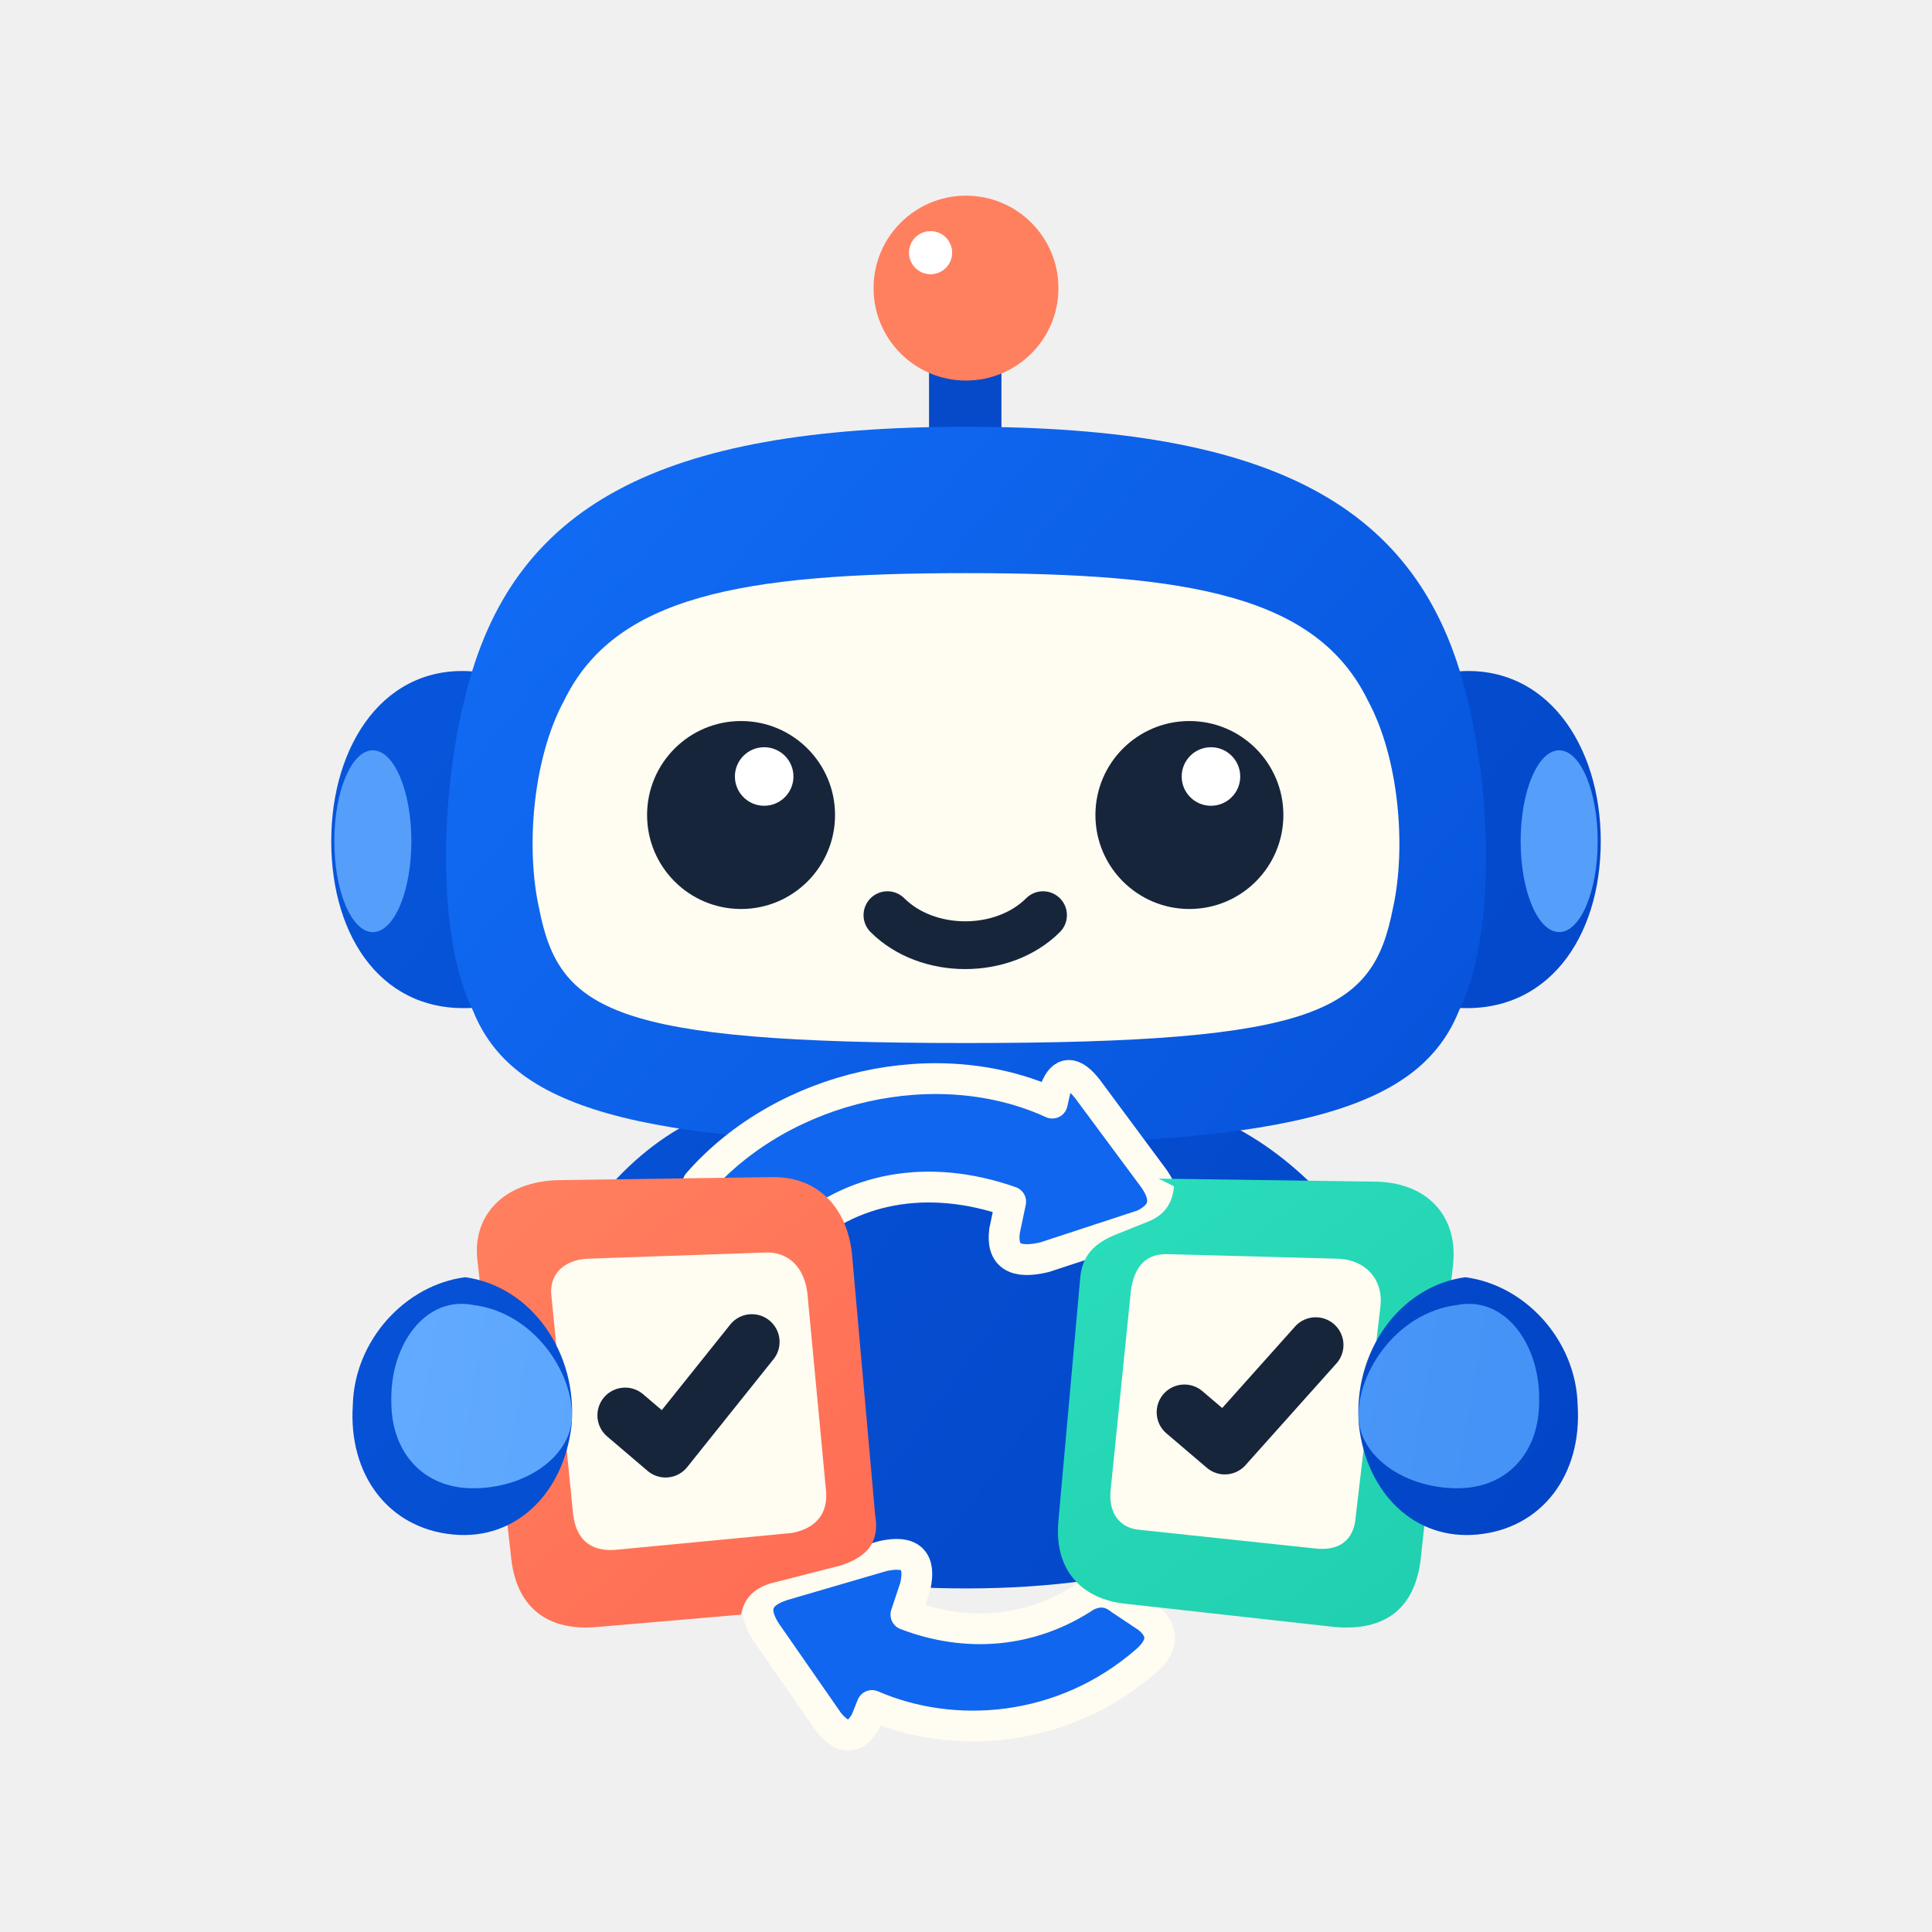
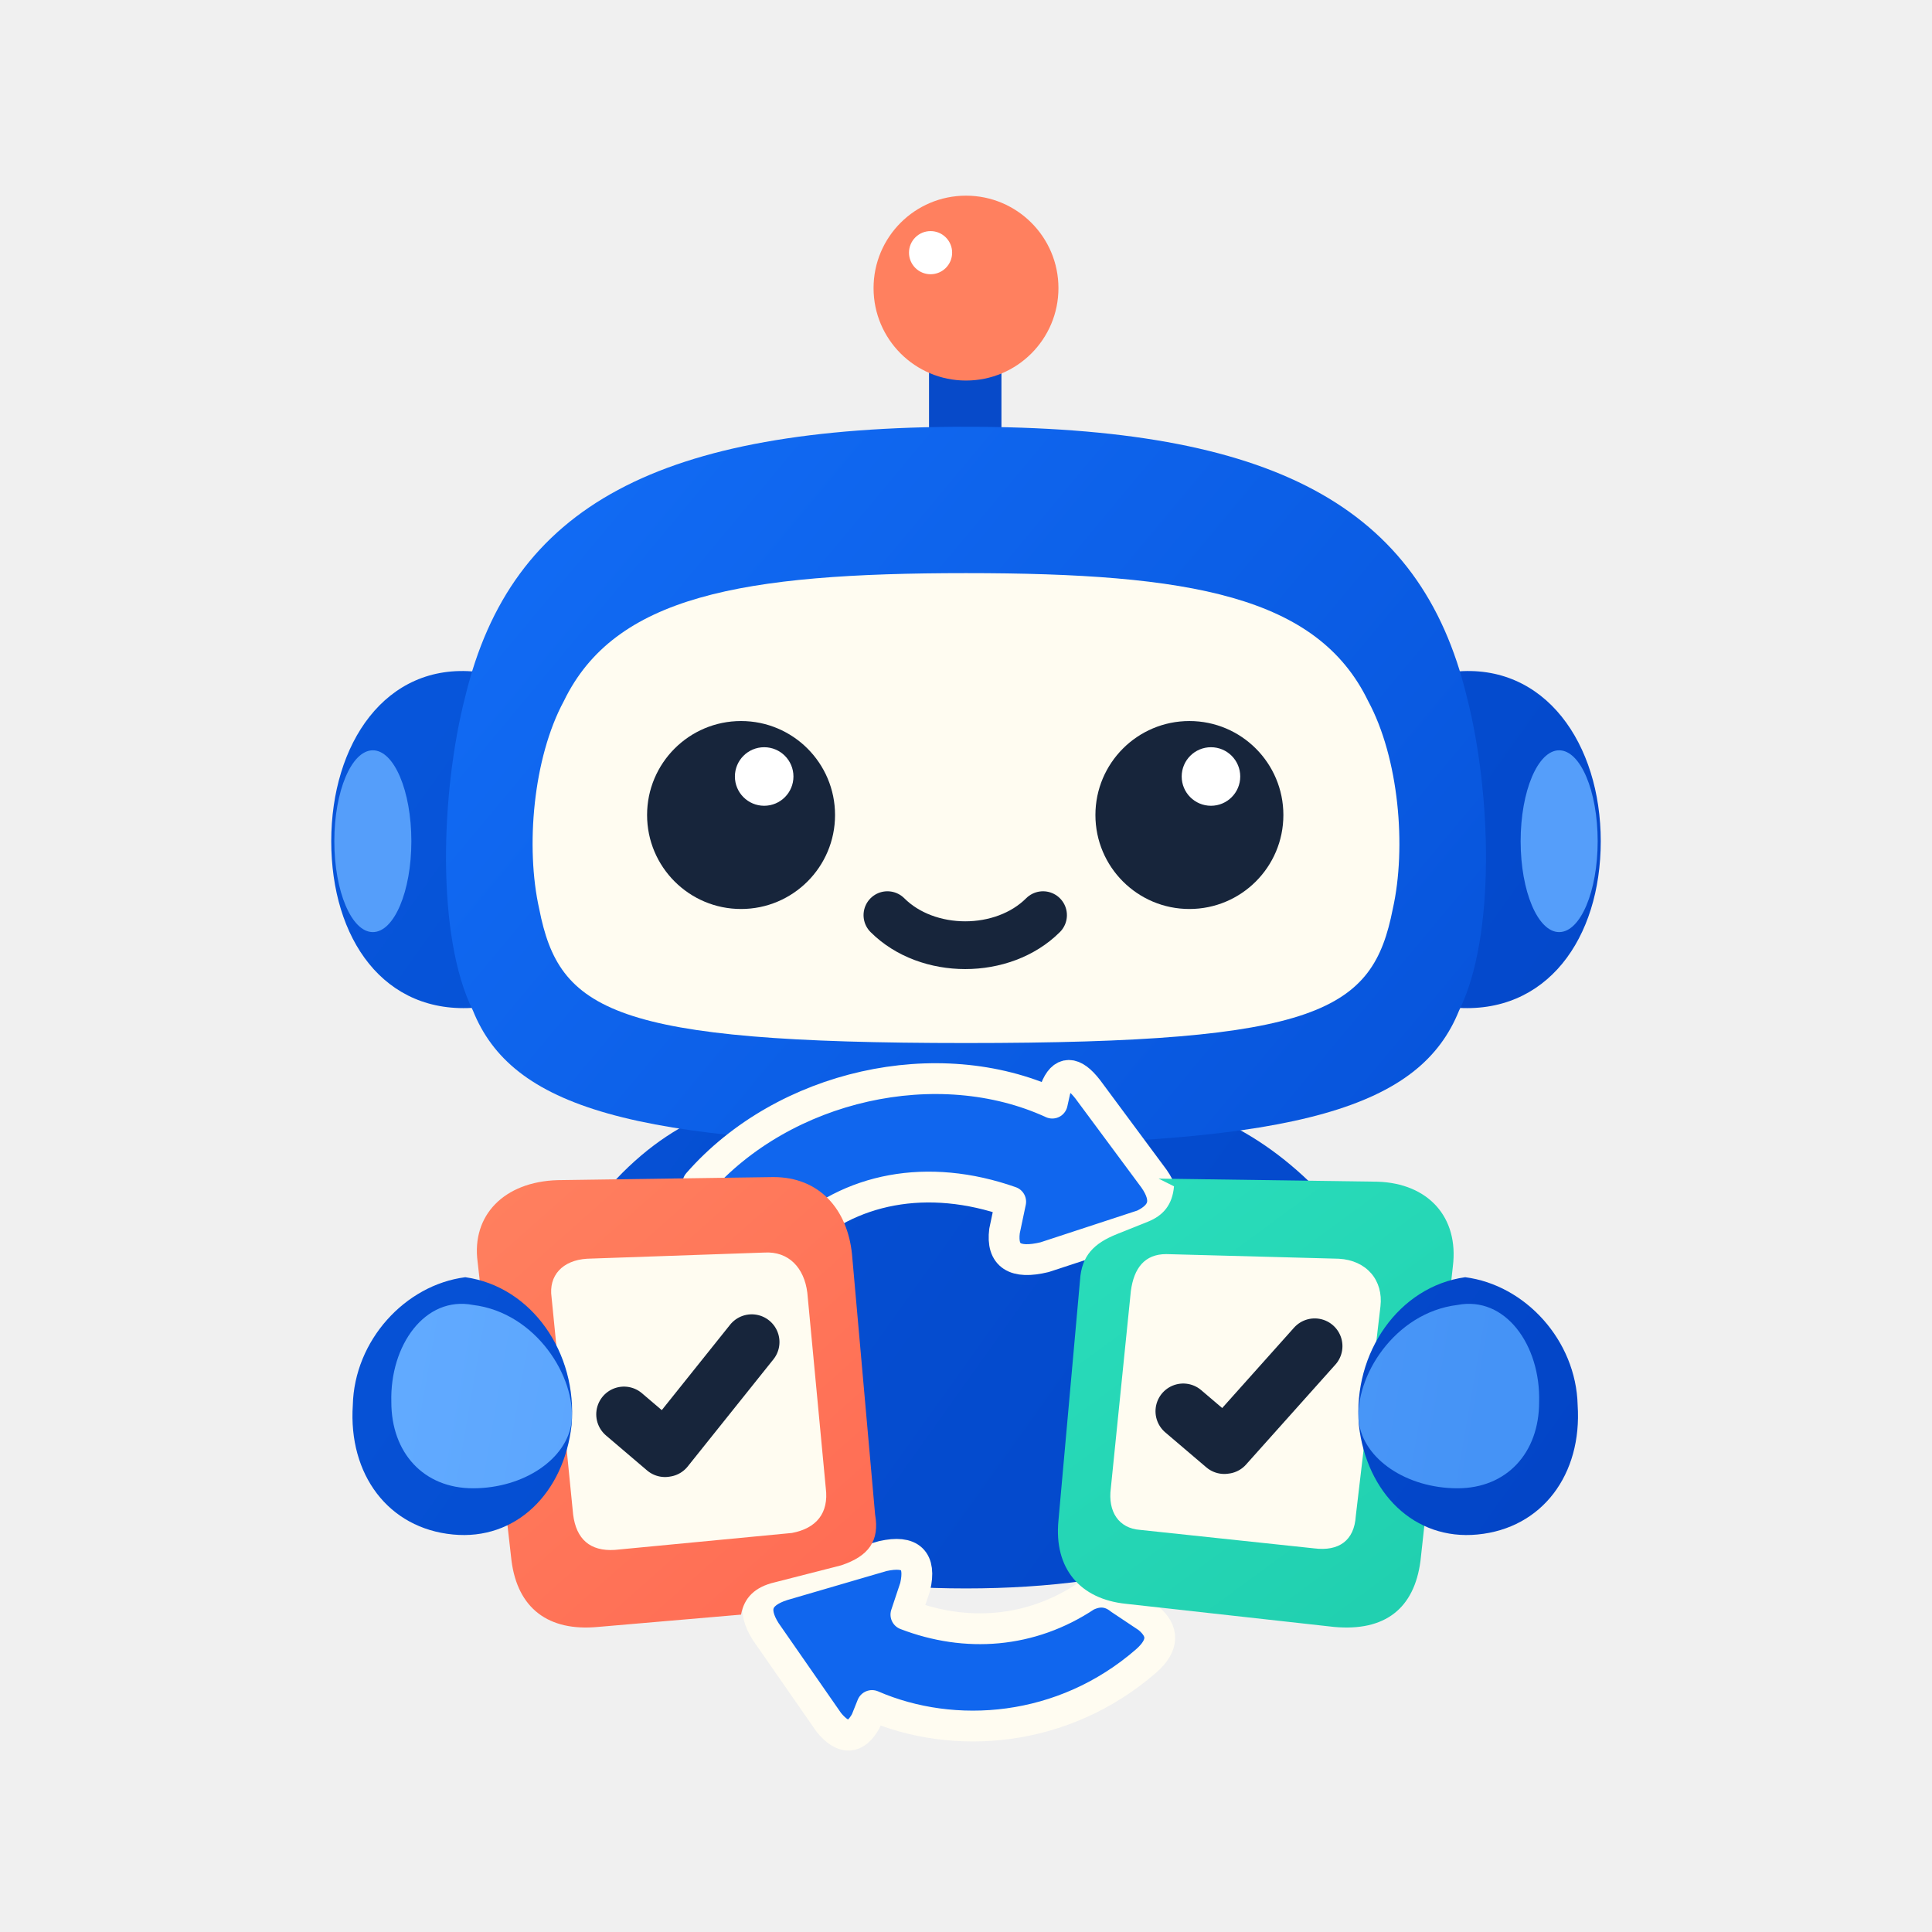
<svg xmlns="http://www.w3.org/2000/svg" viewBox="0 0 1254 1254" fill="none" role="img" aria-labelledby="title desc" class="playing">
  <defs>
    <linearGradient id="blue" gradientUnits="userSpaceOnUse" x1="350" y1="277" x2="910" y2="744">
      <stop offset="0" stop-color="#126CF5" />
      <stop offset="1" stop-color="#0754DB" />
    </linearGradient>
    <linearGradient id="deepBlue" gradientUnits="userSpaceOnUse" x1="230" y1="436" x2="1000" y2="985">
      <stop offset="0" stop-color="#0756DB" />
      <stop offset="1" stop-color="#0345C7" />
    </linearGradient>
    <linearGradient id="handBlue" gradientUnits="userSpaceOnUse" x1="270" y1="846" x2="960" y2="966">
      <stop offset="0" stop-color="#61AAFF" />
      <stop offset="1" stop-color="#4593F6" />
    </linearGradient>
    <linearGradient id="coral" gradientUnits="userSpaceOnUse" x1="310" y1="765" x2="568" y2="1056">
      <stop offset="0" stop-color="#FF805F" />
      <stop offset="1" stop-color="#FF6B53" />
    </linearGradient>
    <linearGradient id="mint" gradientUnits="userSpaceOnUse" x1="710" y1="768" x2="921" y2="1055">
      <stop offset="0" stop-color="#2ADDBB" />
      <stop offset="1" stop-color="#20CFAF" />
    </linearGradient>
+     <clipPath id="top_reveal_clip" clipPathUnits="userSpaceOnUse">
+       <path id="top_reveal" d="M627 907 L-73.000 907.000 C-73.000 520.401 240.401 207.000 627.000 207.000 C1013.599 207.000 1327.000 520.401 1327.000 907.000 L627 907 Z" />
+     </clipPath>
+     <clipPath id="bottom_reveal_clip" clipPathUnits="userSpaceOnUse">
+       <path id="bottom_reveal" d="M627 907 L1327.000 907.000 C1327.000 1293.599 1013.599 1607.000 627.000 1607.000 C240.401 1607.000 -73.000 1293.599 -73.000 907.000 L627 907 Z" />
+     </clipPath>
  </defs>
  <g id="robot" data-pivot-x="627" data-pivot-y="627">
    <path id="torso" fill="url(#deepBlue)" d="M384 784 C426 730 471 713 520 710 L728 710 C778 715 824 736 866 784 L888 946 C824 1005 735 1031 627 1031 C518 1031 428 1005 363 946 Z" />
-     <g id="antenna" data-pivot-x="627" data-pivot-y="278">
-       <path fill="#074AC9" d="M603 227 H650 V295 H603 Z" />
-       <path fill="url(#coral)" d="M687 187 A60 60 0 1 1 567 187 A60 60 0 1 1 687 187 Z" />
-       <path fill="#FFFFFF" d="M618 164 A14 14 0 1 1 590 164 A14 14 0 1 1 618 164 Z" />
+     <g id="head_rig" data-pivot-x="627" data-pivot-y="530">
+       <g id="antenna" data-pivot-x="627" data-pivot-y="278">
+         <path fill="#074AC9" d="M603 227 H650 V295 H603 Z" />
+         <path fill="url(#coral)" d="M687 187 A60 60 0 1 1 567 187 A60 60 0 1 1 687 187 Z" />
+         <path fill="#FFFFFF" d="M618 164 A14 14 0 1 1 590 164 A14 14 0 1 1 618 164 Z" />
+       </g>
+       <g id="ears">
+         <path fill="url(#deepBlue)" d="M309 436 C250 430 215 483 215 546 C215 609 249 659 309 654 L330 624 V465 Z" />
+         <path fill="url(#deepBlue)" d="M944 436 C1003 430 1039 483 1039 546 C1039 609 1004 659 944 654 L923 624 V465 Z" />
+         <path fill="#559EFA" d="M267 546 A25 59 0 1 1 217 546 A25 59 0 1 1 267 546 Z" />
+         <path fill="#559EFA" d="M1037 546 A25 59 0 1 1 987 546 A25 59 0 1 1 1037 546 Z" />
+       </g>
+       <path id="head" fill="url(#blue)" d="M627 277 C428 277 332 328 302 452 C286 514 283 608 307 656 C332 718 409 743 627 743 C845 743 922 718 947 656 C971 608 968 514 952 452 C922 328 826 277 627 277 Z" />
+       <path id="face" fill="#FFFCF1" d="M627 372 C481 372 399 387 366 455 C346 492 341 550 350 590 C363 656 397 677 627 677 C857 677 891 656 904 590 C913 550 908 492 888 455 C855 387 773 372 627 372 Z" />
+       <g id="eyes" data-pivot-x="627" data-pivot-y="529">
+         <path fill="#17253B" d="M542 529 A61 61 0 1 1 420 529 A61 61 0 1 1 542 529 Z" />
+         <path fill="#17253B" d="M833 529 A61 61 0 1 1 711 529 A61 61 0 1 1 833 529 Z" />
+         <path fill="#FFFFFF" d="M515 504 A19 19 0 1 1 477 504 A19 19 0 1 1 515 504 Z" />
+         <path fill="#FFFFFF" d="M805 504 A19 19 0 1 1 767 504 A19 19 0 1 1 805 504 Z" />
+       </g>
+       <path id="smile" stroke="#17253B" stroke-width="31" stroke-linecap="round" d="M576 594 C602 620 651 620 677 594" />
    </g>
-     <g id="ears">
-       <path fill="url(#deepBlue)" d="M309 436 C250 430 215 483 215 546 C215 609 249 659 309 654 L330 624 V465 Z" />
-       <path fill="url(#deepBlue)" d="M944 436 C1003 430 1039 483 1039 546 C1039 609 1004 659 944 654 L923 624 V465 Z" />
-       <path fill="#559EFA" d="M267 546 A25 59 0 1 1 217 546 A25 59 0 1 1 267 546 Z" />
-       <path fill="#559EFA" d="M1037 546 A25 59 0 1 1 987 546 A25 59 0 1 1 1037 546 Z" />
-     </g>
-     <path id="head" fill="url(#blue)" d="M627 277 C428 277 332 328 302 452 C286 514 283 608 307 656 C332 718 409 743 627 743 C845 743 922 718 947 656 C971 608 968 514 952 452 C922 328 826 277 627 277 Z" />
-     <path id="face" fill="#FFFCF1" d="M627 372 C481 372 399 387 366 455 C346 492 341 550 350 590 C363 656 397 677 627 677 C857 677 891 656 904 590 C913 550 908 492 888 455 C855 387 773 372 627 372 Z" />
-     <g id="eyes" data-pivot-x="627" data-pivot-y="529">
-       <path fill="#17253B" d="M542 529 A61 61 0 1 1 420 529 A61 61 0 1 1 542 529 Z" />
-       <path fill="#17253B" d="M833 529 A61 61 0 1 1 711 529 A61 61 0 1 1 833 529 Z" />
-       <path fill="#FFFFFF" d="M515 504 A19 19 0 1 1 477 504 A19 19 0 1 1 515 504 Z" />
-       <path fill="#FFFFFF" d="M805 504 A19 19 0 1 1 767 504 A19 19 0 1 1 805 504 Z" />
-     </g>
-     <path id="smile" stroke="#17253B" stroke-width="31" stroke-linecap="round" d="M576 594 C602 620 651 620 677 594" />
-     <g id="exchange_top" data-pivot-x="627" data-pivot-y="907">
+     <g id="exchange_top" data-pivot-x="627" data-pivot-y="907" clip-path="url(#top_reveal_clip)">
      <path id="top_arrow" fill="#1066EE" stroke="#FFFCF1" stroke-width="20" stroke-linejoin="round" d="M453 768 C509 704 609 682 683 716 L685 707 Q692 689 706 707 L749 765 Q763 785 742 795 L678 816 Q649 823 652 799 L656 780 C602 761 551 771 516 805 Z" />
    </g>
-     <g id="exchange_bottom" data-pivot-x="627" data-pivot-y="907">
+     <g id="exchange_bottom" data-pivot-x="627" data-pivot-y="907" clip-path="url(#bottom_reveal_clip)">
      <path id="bottom_arrow" fill="#1066EE" stroke="#FFFCF1" stroke-width="20" stroke-linejoin="round" d="M705 1036 Q717 1030 727 1038 L745 1050 Q761 1063 744 1078 C690 1125 619 1130 566 1107 L562 1117 Q552 1135 538 1118 L497 1059 Q483 1037 508 1029 L573 1010 Q600 1004 594 1030 L588 1048 C627 1063 669 1060 705 1036 Z" />
    </g>
    <g id="card_left" data-pivot-x="440" data-pivot-y="911">
-       <path fill="url(#coral)" d="M362 766 L502 764 C532 764 550 785 553 814 L568 983 C571 1000 564 1010 546 1016 L503 1027 C490 1030 483 1037 481 1048 L388 1056 C356 1059 336 1044 332 1013 L310 819 C306 789 327 767 362 766 Z" />
-       <path fill="#FFFCF1" d="M381 817 L496 813 C512 812 522 823 524 839 L536 966 C538 982 530 992 514 995 L399 1006 C383 1007 374 999 372 983 L358 842 C356 828 365 818 381 817 Z" />
+       <path id="card_left_shell" fill="url(#coral)" d="M362 766 L502 764 C532 764 550 785 553 814 L568 983 C571 1000 564 1010 546 1016 L503 1027 C490 1030 483 1037 481 1048 L388 1056 C356 1059 336 1044 332 1013 L310 819 C306 789 327 767 362 766 Z" />
+       <path id="card_left_screen" fill="#FFFCF1" d="M381 817 L496 813 C512 812 522 823 524 839 L536 966 C538 982 530 992 514 995 L399 1006 C383 1007 374 999 372 983 L358 842 C356 828 365 818 381 817 Z" />
      <path id="check_left" stroke="#17253B" stroke-width="36" stroke-linecap="round" stroke-linejoin="round" d="M405 918 L432 941 L488 871" pathLength="1" />
-       <path fill="url(#deepBlue)" d="M302 829 C263 834 230 870 229 912 C226 957 252 992 294 996 C335 1000 366 969 371 925 C375 878 345 835 302 829 Z" />
-       <path fill="url(#handBlue)" d="M307 847 C276 841 253 873 254 910 C254 943 275 966 307 966 C340 966 368 947 371 923 C374 894 348 852 307 847 Z" />
+       <path id="card_left_hand_base" fill="url(#deepBlue)" d="M302 829 C263 834 230 870 229 912 C226 957 252 992 294 996 C335 1000 366 969 371 925 C375 878 345 835 302 829 Z" />
+       <path id="card_left_hand_front" fill="url(#handBlue)" d="M307 847 C276 841 253 873 254 910 C254 943 275 966 307 966 C340 966 368 947 371 923 C374 894 348 852 307 847 Z" />
    </g>
    <g id="card_right" data-pivot-x="814" data-pivot-y="911">
-       <path fill="url(#mint)" d="M752 765 L894 767 C927 768 947 790 943 822 L922 1013 C918 1044 899 1059 866 1056 L731 1041 C701 1038 684 1018 687 987 L701 831 C702 815 710 807 725 801 L745 793 C755 789 761 782 762 770 Z" />
-       <path fill="#FFFCF1" d="M757 814 L869 817 C887 818 898 831 896 848 L880 984 C879 1000 869 1007 853 1005 L740 993 C726 992 719 981 721 966 L734 838 C736 823 743 814 757 814 Z" />
+       <path id="card_right_shell" fill="url(#mint)" d="M752 765 L894 767 C927 768 947 790 943 822 L922 1013 C918 1044 899 1059 866 1056 L731 1041 C701 1038 684 1018 687 987 L701 831 C702 815 710 807 725 801 L745 793 C755 789 761 782 762 770 Z" />
+       <path id="card_right_screen" fill="#FFFCF1" d="M757 814 L869 817 C887 818 898 831 896 848 L880 984 C879 1000 869 1007 853 1005 L740 993 C726 992 719 981 721 966 L734 838 C736 823 743 814 757 814 Z" />
      <path id="check_right" stroke="#17253B" stroke-width="36" stroke-linecap="round" stroke-linejoin="round" d="M768 916 L795 939 L854 873" pathLength="1" />
-       <path fill="url(#deepBlue)" d="M951 829 C990 834 1023 870 1024 912 C1027 957 1001 992 959 996 C918 1000 887 969 882 925 C878 878 908 835 951 829 Z" />
-       <path fill="url(#handBlue)" d="M946 847 C977 841 1000 873 999 910 C999 943 978 966 946 966 C913 966 885 947 882 923 C879 894 905 852 946 847 Z" />
+       <path id="card_right_hand_base" fill="url(#deepBlue)" d="M951 829 C990 834 1023 870 1024 912 C1027 957 1001 992 959 996 C918 1000 887 969 882 925 C878 878 908 835 951 829 Z" />
+       <path id="card_right_hand_front" fill="url(#handBlue)" d="M946 847 C977 841 1000 873 999 910 C999 943 978 966 946 966 C913 966 885 947 882 923 C879 894 905 852 946 847 Z" />
    </g>
  </g>
-   <style>.playing #robot {transform-origin:627px 627px; animation:robot 380ms 0ms cubic-bezier(.4,0,.2,1) both}
- @keyframes robot { 0% {transform:scale(0.92)} 72% {transform:scale(1.025)} 100% {transform:scale(1)} }
- .playing #antenna {transform-origin:627px 278px; animation:antenna 510ms 90ms cubic-bezier(.4,0,.2,1) both}
- @keyframes antenna { 0% {transform:rotate(0deg)} 30% {transform:rotate(-7deg)} 65% {transform:rotate(4deg)} 100% {transform:rotate(0deg)} }
- .playing #eyes {transform-origin:627px 529px; animation:eyes 220ms 260ms cubic-bezier(.4,0,.2,1) both}
- @keyframes eyes { 0% {transform:scaleY(1)} 45% {transform:scaleY(0.08)} 100% {transform:scaleY(1)} }
- .playing #exchange_top {transform-origin:627px 907px; animation:exchange_top 480ms 180ms cubic-bezier(.4,0,.2,1) both}
- @keyframes exchange_top { 0% {transform:rotate(-12deg)} 100% {transform:rotate(0deg)} }
- .playing #exchange_bottom {transform-origin:627px 907px; animation:exchange_bottom 500ms 250ms cubic-bezier(.4,0,.2,1) both}
- @keyframes exchange_bottom { 0% {transform:rotate(-12deg)} 100% {transform:rotate(0deg)} }
- .playing #card_left {transform-origin:440px 911px; animation:card_left 520ms 80ms cubic-bezier(.4,0,.2,1) both}
- @keyframes card_left { 0% {transform:rotate(0deg)} 40% {transform:rotate(-5deg)} 100% {transform:rotate(0deg)} }
- .playing #card_right {transform-origin:814px 911px; animation:card_right 520ms 80ms cubic-bezier(.4,0,.2,1) both}
- @keyframes card_right { 0% {transform:rotate(0deg)} 40% {transform:rotate(5deg)} 100% {transform:rotate(0deg)} }
- .playing #check_left {stroke-dasharray:1; stroke-dashoffset:1; animation:check_left 900ms linear forwards}
- @keyframes check_left {0%, 47.778% {stroke-dashoffset:1} 83.333%,100% {stroke-dashoffset:0}}
- .playing #check_right {stroke-dasharray:1; stroke-dashoffset:1; animation:check_right 900ms linear forwards}
- @keyframes check_right {0%, 60% {stroke-dashoffset:1} 100%,100% {stroke-dashoffset:0}}
+   <style>@keyframes torso_fillAlpha { 0% {fill-opacity:0} 100% {fill-opacity:1} }
+ .playing #torso {transform-origin:0px 0px; animation:torso_fillAlpha 180ms 60ms cubic-bezier(0.2, 0, 0, 1) both}
+ @keyframes card_left_transform { 0% {transform:translate(-62px,92px) rotate(-14deg) scale(0.68,0.68)} 100% {transform:translate(0px,0px) rotate(0deg) scale(1,1)} }
+ @keyframes card_left_opacity { 0% {opacity:0} 100% {opacity:1} }
+ .playing #card_left {transform-origin:440px 911px; animation:card_left_transform 350ms 60ms cubic-bezier(0.16, 1, 0.3, 1) both, card_left_opacity 140ms 60ms cubic-bezier(0.2, 0, 0, 1) both}
+ @keyframes card_right_transform { 0% {transform:translate(62px,92px) rotate(14deg) scale(0.68,0.68)} 100% {transform:translate(0px,0px) rotate(0deg) scale(1,1)} }
+ @keyframes card_right_opacity { 0% {opacity:0} 100% {opacity:1} }
+ .playing #card_right {transform-origin:814px 911px; animation:card_right_transform 350ms 100ms cubic-bezier(0.16, 1, 0.3, 1) both, card_right_opacity 140ms 100ms cubic-bezier(0.2, 0, 0, 1) both}
+ @keyframes top_reveal_pathData { 0% {d:path("M627 907 L-73.000 907.000 C-73.000 907.000 -73.000 907.000 -73.000 907.000 C-73.000 907.000 -73.000 907.000 -73.000 907.000 L627 907 Z")} 4.167% {d:path("M627 907 L-73.000 907.000 C-73.000 905.558 -72.996 904.115 -72.987 902.673 C-72.978 901.230 -72.964 899.788 -72.946 898.345 L627 907 Z")} 8.333% {d:path("M627 907 L-73.000 907.000 C-73.000 900.670 -72.914 894.341 -72.742 888.013 C-72.571 881.686 -72.313 875.361 -71.970 869.041 L627 907 Z")} 12.5% {d:path("M627 907 L-73.000 907.000 C-73.000 891.251 -72.468 875.506 -71.406 859.792 C-70.344 844.078 -68.752 828.405 -66.633 812.799 L627 907 Z")} 16.667% {d:path("M627 907 L-73.000 907.000 C-73.000 875.795 -70.913 844.624 -66.754 813.698 C-62.595 782.771 -56.372 752.157 -48.128 722.060 L627 907 Z")} 20.833% {d:path("M627 907 L-73.000 907.000 C-73.000 852.485 -66.632 798.157 -54.025 745.121 C-41.418 692.084 -22.659 640.701 1.871 592.017 L627 907 Z")} 25% {d:path("M627 907 L-73.000 907.000 C-73.000 820.037 -56.796 733.835 -25.216 652.808 C6.363 571.781 52.764 497.347 111.611 433.319 L627 907 Z")} 29.167% {d:path("M627 907 L-73.000 907.000 C-73.000 779.938 -38.416 655.273 27.045 546.371 C92.505 437.469 186.372 348.438 298.581 288.824 L627 907 Z")} 33.333% {d:path("M627 907 L-73.000 907.000 C-73.000 737.584 -11.559 573.917 99.928 446.353 C211.416 318.790 365.382 235.987 533.273 213.303 L627 907 Z")} 37.5% {d:path("M627 907 L-73.000 907.000 C-73.000 698.479 19.963 500.813 180.576 367.829 C341.188 234.845 552.726 180.388 757.586 219.288 L627 907 Z")} 41.667% {d:path("M627 907 L-73.000 907.000 C-73.000 664.920 52.079 440.022 257.737 312.320 C463.394 184.618 720.436 172.240 937.413 279.590 L627 907 Z")} 45.833% {d:path("M627 907 L-73.000 907.000 C-73.000 636.882 82.417 390.867 326.352 274.852 C570.288 158.837 859.207 193.527 1068.746 363.989 L627 907 Z")} 50% {d:path("M627 907 L-73.000 907.000 C-73.000 613.612 109.958 351.353 385.302 250.051 C660.646 148.749 969.948 229.901 1160.092 453.333 L627 907 Z")} 54.167% {d:path("M627 907 L-73.000 907.000 C-73.000 594.304 134.392 319.534 435.110 233.815 C735.828 148.096 1056.925 272.221 1221.795 537.922 L627 907 Z")} 58.333% {d:path("M627 907 L-73.000 907.000 C-73.000 578.268 155.747 293.824 476.825 223.299 C797.903 152.774 1124.798 315.171 1262.564 613.643 L627 907 Z")} 62.5% {d:path("M627 907 L-73.000 907.000 C-73.000 564.975 174.160 273.031 511.496 216.595 C848.832 160.159 1177.557 355.758 1288.882 679.158 L627 907 Z")} 66.667% {d:path("M627 907 L-73.000 907.000 C-73.000 553.997 189.842 256.228 540.115 212.413 C890.388 168.598 1218.479 392.448 1305.431 734.574 L627 907 Z")} 70.833% {d:path("M627 907 L-73.000 907.000 C-73.000 545.007 202.997 242.726 563.498 209.886 C923.998 177.047 1250.071 424.484 1315.478 780.519 L627 907 Z")} 75% {d:path("M627 907 L-73.000 907.000 C-73.000 537.735 213.840 231.978 582.353 208.425 C950.866 184.873 1274.296 451.627 1321.305 817.887 L627 907 Z")} 79.167% {d:path("M627 907 L-73.000 907.000 C-73.000 531.969 222.565 223.567 597.258 207.632 C971.951 191.698 1292.633 473.893 1324.473 847.570 L627 907 Z")} 83.333% {d:path("M627 907 L-73.000 907.000 C-73.000 527.527 229.362 217.157 608.705 207.239 C988.049 197.321 1306.215 491.468 1326.044 870.423 L627 907 Z")} 87.5% {d:path("M627 907 L-73.000 907.000 C-73.000 524.266 234.393 212.489 617.088 207.070 C999.784 201.651 1315.882 504.598 1326.719 887.179 L627 907 Z")} 91.667% {d:path("M627 907 L-73.000 907.000 C-73.000 522.060 237.816 209.351 622.749 207.013 C1007.682 204.675 1322.273 513.586 1326.948 898.498 L627 907 Z")} 95.833% {d:path("M627 907 L-73.000 907.000 C-73.000 520.802 239.775 207.567 625.973 207.001 C1012.171 206.434 1325.864 518.749 1326.997 904.946 L627 907 Z")} 100% {d:path("M627 907 L-73.000 907.000 C-73.000 520.401 240.401 207.000 627.000 207.000 C1013.599 207.000 1327.000 520.401 1327.000 907.000 L627 907 Z")} }
+ .playing #top_reveal {transform-origin:0px 0px; animation:top_reveal_pathData 340ms 240ms cubic-bezier(0, 0, 1, 1) both}
+ @keyframes bottom_reveal_pathData { 0% {d:path("M627 907 L1327.000 907.000 C1327.000 907.000 1327.000 907.000 1327.000 907.000 C1327.000 907.000 1327.000 907.000 1327.000 907.000 L627 907 Z")} 4.167% {d:path("M627 907 L1327.000 907.000 C1327.000 908.442 1326.996 909.885 1326.987 911.327 C1326.978 912.770 1326.964 914.212 1326.946 915.655 L627 907 Z")} 8.333% {d:path("M627 907 L1327.000 907.000 C1327.000 913.330 1326.914 919.659 1326.742 925.987 C1326.571 932.314 1326.313 938.639 1325.970 944.959 L627 907 Z")} 12.5% {d:path("M627 907 L1327.000 907.000 C1327.000 922.749 1326.468 938.494 1325.406 954.208 C1324.344 969.922 1322.752 985.595 1320.633 1001.201 L627 907 Z")} 16.667% {d:path("M627 907 L1327.000 907.000 C1327.000 938.205 1324.913 969.376 1320.754 1000.302 C1316.595 1031.229 1310.372 1061.843 1302.128 1091.940 L627 907 Z")} 20.833% {d:path("M627 907 L1327.000 907.000 C1327.000 961.515 1320.632 1015.843 1308.025 1068.879 C1295.418 1121.916 1276.659 1173.299 1252.129 1221.983 L627 907 Z")} 25% {d:path("M627 907 L1327.000 907.000 C1327.000 993.963 1310.796 1080.165 1279.216 1161.192 C1247.637 1242.219 1201.236 1316.653 1142.389 1380.681 L627 907 Z")} 29.167% {d:path("M627 907 L1327.000 907.000 C1327.000 1034.062 1292.416 1158.727 1226.955 1267.629 C1161.495 1376.531 1067.628 1465.562 955.419 1525.176 L627 907 Z")} 33.333% {d:path("M627 907 L1327.000 907.000 C1327.000 1076.416 1265.559 1240.083 1154.072 1367.647 C1042.584 1495.210 888.618 1578.013 720.727 1600.697 L627 907 Z")} 37.5% {d:path("M627 907 L1327.000 907.000 C1327.000 1115.521 1234.037 1313.187 1073.424 1446.171 C912.812 1579.155 701.274 1633.612 496.414 1594.712 L627 907 Z")} 41.667% {d:path("M627 907 L1327.000 907.000 C1327.000 1149.080 1201.921 1373.978 996.263 1501.680 C790.606 1629.382 533.564 1641.760 316.587 1534.410 L627 907 Z")} 45.833% {d:path("M627 907 L1327.000 907.000 C1327.000 1177.118 1171.583 1423.133 927.648 1539.148 C683.712 1655.163 394.793 1620.473 185.254 1450.011 L627 907 Z")} 50% {d:path("M627 907 L1327.000 907.000 C1327.000 1200.388 1144.042 1462.647 868.698 1563.949 C593.354 1665.251 284.052 1584.099 93.908 1360.667 L627 907 Z")} 54.167% {d:path("M627 907 L1327.000 907.000 C1327.000 1219.696 1119.608 1494.466 818.890 1580.185 C518.172 1665.904 197.075 1541.779 32.205 1276.078 L627 907 Z")} 58.333% {d:path("M627 907 L1327.000 907.000 C1327.000 1235.732 1098.253 1520.176 777.175 1590.701 C456.097 1661.226 129.202 1498.829 -8.564 1200.357 L627 907 Z")} 62.5% {d:path("M627 907 L1327.000 907.000 C1327.000 1249.025 1079.840 1540.969 742.504 1597.405 C405.168 1653.841 76.443 1458.242 -34.882 1134.842 L627 907 Z")} 66.667% {d:path("M627 907 L1327.000 907.000 C1327.000 1260.003 1064.158 1557.772 713.885 1601.587 C363.612 1645.402 35.521 1421.552 -51.431 1079.426 L627 907 Z")} 70.833% {d:path("M627 907 L1327.000 907.000 C1327.000 1268.993 1051.003 1571.274 690.502 1604.114 C330.002 1636.953 3.929 1389.516 -61.478 1033.481 L627 907 Z")} 75% {d:path("M627 907 L1327.000 907.000 C1327.000 1276.265 1040.160 1582.022 671.647 1605.575 C303.134 1629.127 -20.296 1362.373 -67.305 996.113 L627 907 Z")} 79.167% {d:path("M627 907 L1327.000 907.000 C1327.000 1282.031 1031.435 1590.433 656.742 1606.368 C282.049 1622.302 -38.633 1340.107 -70.473 966.430 L627 907 Z")} 83.333% {d:path("M627 907 L1327.000 907.000 C1327.000 1286.473 1024.638 1596.843 645.295 1606.761 C265.951 1616.679 -52.215 1322.532 -72.044 943.577 L627 907 Z")} 87.5% {d:path("M627 907 L1327.000 907.000 C1327.000 1289.734 1019.607 1601.511 636.912 1606.930 C254.216 1612.349 -61.882 1309.402 -72.719 926.821 L627 907 Z")} 91.667% {d:path("M627 907 L1327.000 907.000 C1327.000 1291.940 1016.184 1604.649 631.251 1606.987 C246.318 1609.325 -68.273 1300.414 -72.948 915.502 L627 907 Z")} 95.833% {d:path("M627 907 L1327.000 907.000 C1327.000 1293.198 1014.225 1606.433 628.027 1606.999 C241.829 1607.566 -71.864 1295.251 -72.997 909.054 L627 907 Z")} 100% {d:path("M627 907 L1327.000 907.000 C1327.000 1293.599 1013.599 1607.000 627.000 1607.000 C240.401 1607.000 -73.000 1293.599 -73.000 907.000 L627 907 Z")} }
+ .playing #bottom_reveal {transform-origin:0px 0px; animation:bottom_reveal_pathData 340ms 310ms cubic-bezier(0, 0, 1, 1) both}
+ @keyframes eyes_transform { 0% {transform:translate(0px,0px) rotate(0deg) scale(1,1)} 25% {transform:translate(-9px,10px) rotate(0deg) scale(1,1)} 65% {transform:translate(9px,10px) rotate(0deg) scale(1,1)} 100% {transform:translate(0px,0px) rotate(0deg) scale(1,1)} }
+ .playing #eyes {transform-origin:627px 529px; animation:eyes_transform 640ms 140ms cubic-bezier(0.4, 0, 0.2, 1) both}
+ #check_left {stroke-dasharray:1; stroke-dashoffset:0}
+ @keyframes check_left_trimPathEnd { 0% {stroke-dashoffset:1} 100% {stroke-dashoffset:0} }
+ @keyframes check_left_strokeAlpha { 0% {stroke-opacity:0} 100% {stroke-opacity:1} }
+ .playing #check_left {transform-origin:0px 0px; animation:check_left_trimPathEnd 180ms 550ms cubic-bezier(0.2, 0, 0, 1) both, check_left_strokeAlpha 60ms 550ms cubic-bezier(0.2, 0, 0, 1) both}
+ #check_right {stroke-dasharray:1; stroke-dashoffset:0}
+ @keyframes check_right_trimPathEnd { 0% {stroke-dashoffset:1} 100% {stroke-dashoffset:0} }
+ @keyframes check_right_strokeAlpha { 0% {stroke-opacity:0} 100% {stroke-opacity:1} }
+ .playing #check_right {transform-origin:0px 0px; animation:check_right_trimPathEnd 180ms 650ms cubic-bezier(0.2, 0, 0, 1) both, check_right_strokeAlpha 60ms 650ms cubic-bezier(0.2, 0, 0, 1) both}
+ @keyframes head_rig_transform { 0% {transform:translate(0px,0px) rotate(0deg) scale(1,1)} 40% {transform:translate(0px,10px) rotate(0deg) scale(1,1)} 100% {transform:translate(0px,0px) rotate(0deg) scale(1,1)} }
+ .playing #head_rig {transform-origin:627px 530px; animation:head_rig_transform 270ms 630ms cubic-bezier(0.4, 0, 0.2, 1) both}
@media (prefers-reduced-motion:reduce) {g,path {animation:none!important}path {stroke-dashoffset:0!important}}</style>
</svg>
